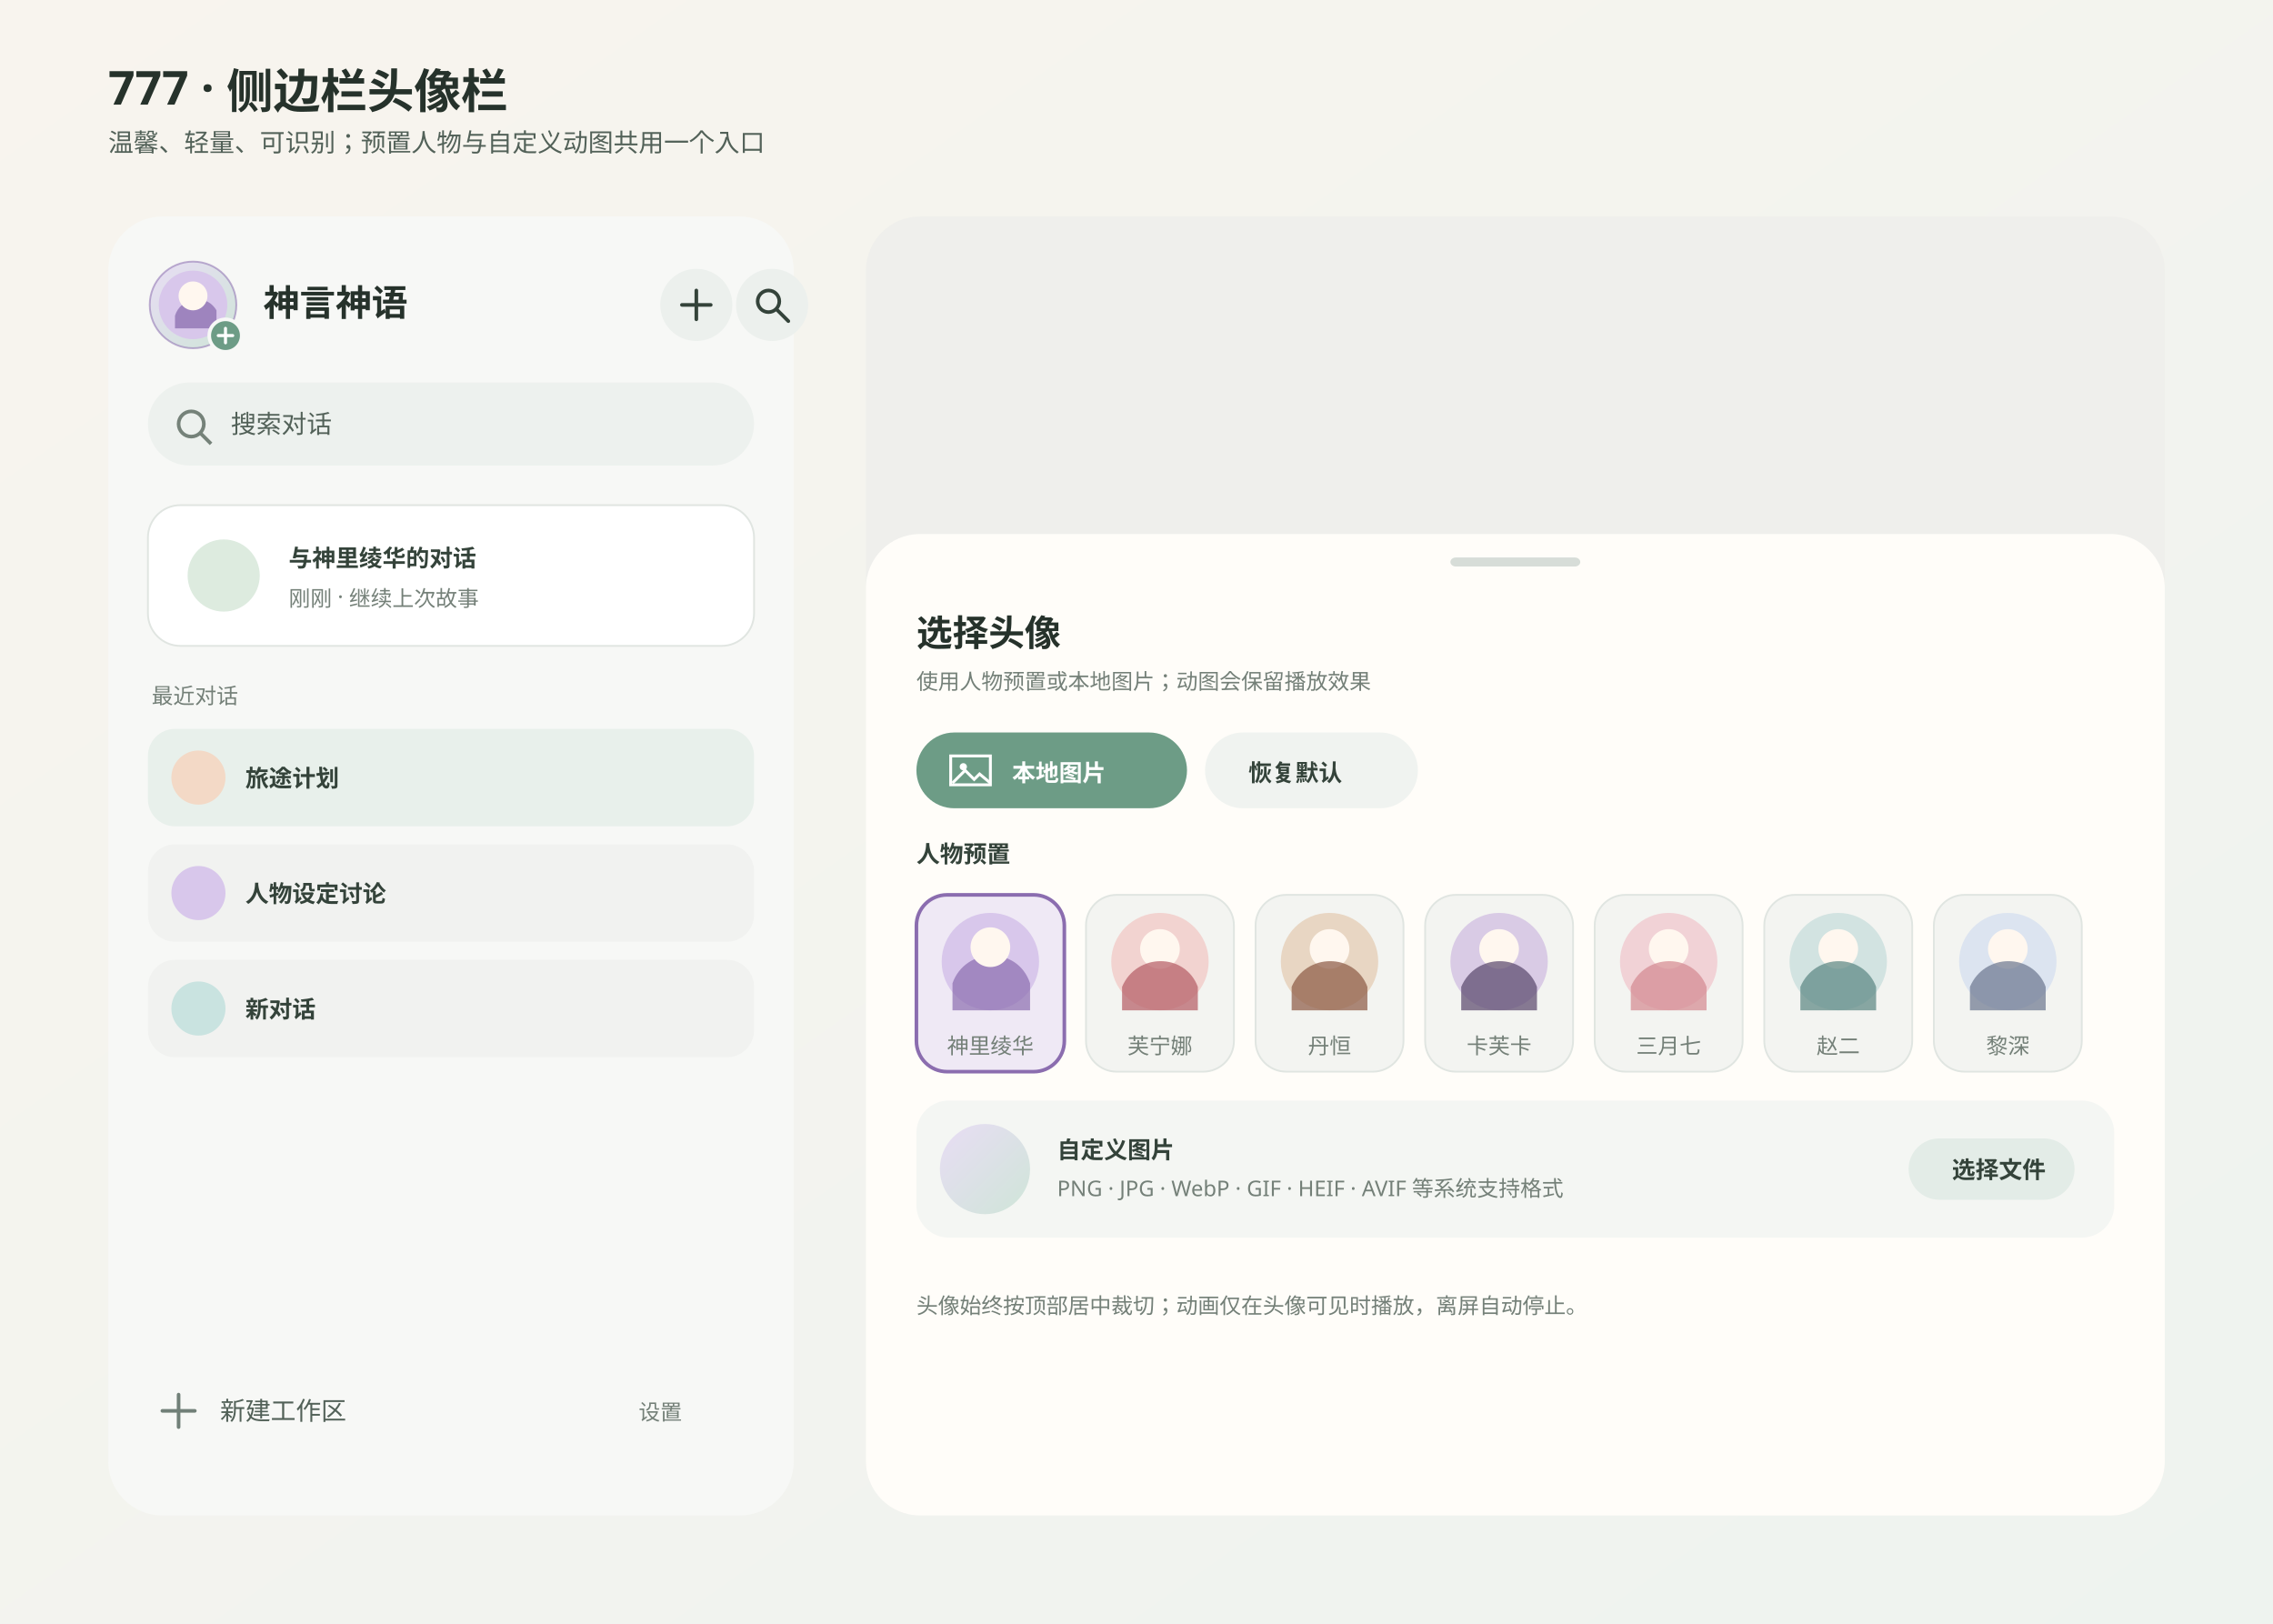
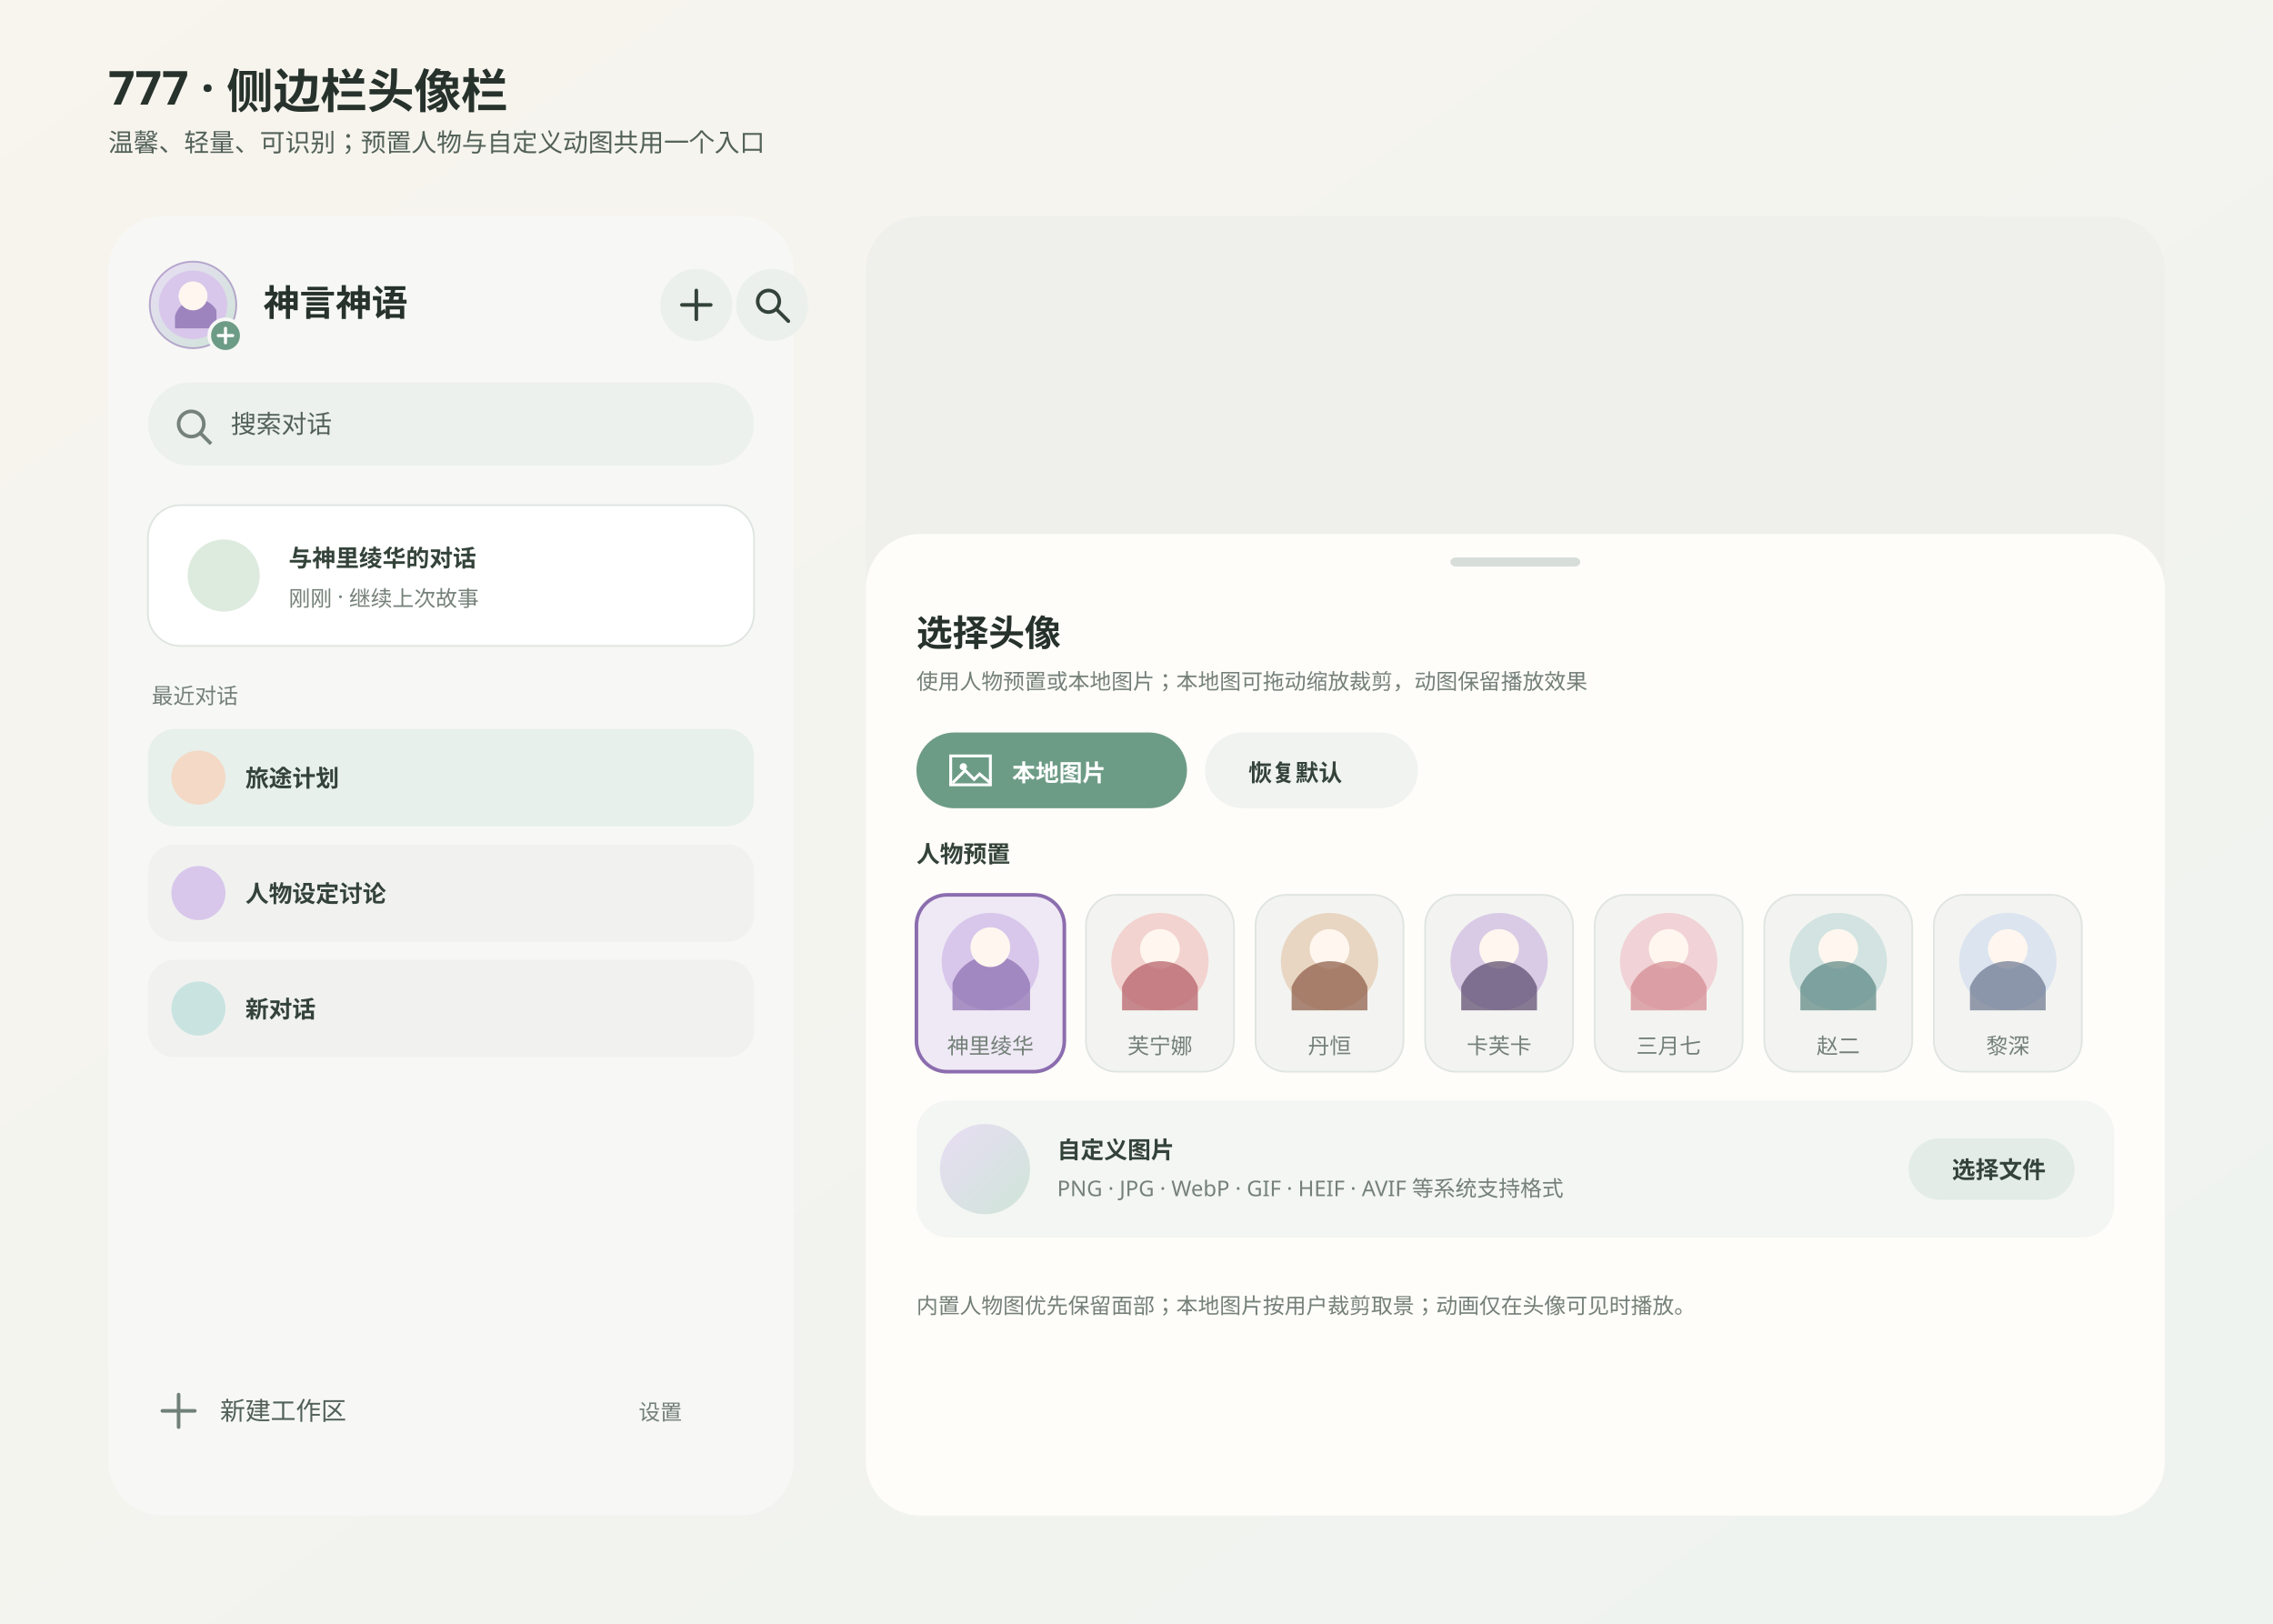
<svg xmlns="http://www.w3.org/2000/svg" width="1260" height="900" viewBox="0 0 1260 900">
  <defs>
    <linearGradient id="bg" x1="0" y1="0" x2="1" y2="1">
      <stop offset="0" stop-color="#F8F4EE" />
      <stop offset="1" stop-color="#EEF3EF" />
    </linearGradient>
    <linearGradient id="avatar" x1="0" y1="0" x2="1" y2="1">
      <stop offset="0" stop-color="#E8DDF4" />
      <stop offset="1" stop-color="#CFE5D8" />
    </linearGradient>
    <style>
      .title{font:700 26px system-ui,sans-serif;fill:#26322B}
      .h2{font:700 20px system-ui,sans-serif;fill:#26322B}
      .body{font:500 14px system-ui,sans-serif;fill:#526158}
      .small{font:500 12px system-ui,sans-serif;fill:#748078}
      .label{font:650 13px system-ui,sans-serif;fill:#34433A}
      .white{fill:#fff}
    </style>
  </defs>
  <rect width="1260" height="900" fill="url(#bg)" />
  <text x="60" y="58" class="title">777 · 侧边栏头像栏</text>
  <text x="60" y="84" class="body">温馨、轻量、可识别；预置人物与自定义动图共用一个入口</text>
  <g transform="translate(60 120)">
    <rect width="380" height="720" rx="30" fill="#F7F8F6" />
    <g transform="translate(22 24)">
      <circle cx="25" cy="25" r="24" fill="url(#avatar)" stroke="#8B6DAF" stroke-opacity=".55" />
      <circle cx="25" cy="25" r="19" fill="#D8C7EB" />
      <path d="M15 31c3-10 17-13 23-3v10H15z" fill="#8B6DAF" opacity=".75" />
      <circle cx="25" cy="20" r="8" fill="#FFF7EF" />
      <circle cx="43" cy="42" r="9" fill="#6D9C86" stroke="#F7F8F6" stroke-width="2" />
      <path d="M39 42h8M43 38v8" stroke="#fff" stroke-width="1.7" stroke-linecap="round" />
      <text x="64" y="31" class="h2">神言神语</text>
      <circle cx="304" cy="25" r="20" fill="#ECF0ED" />
      <path d="M296 25h16M304 17v16" stroke="#34433A" stroke-width="2" stroke-linecap="round" />
      <circle cx="346" cy="25" r="20" fill="#ECF0ED" />
      <circle cx="344" cy="23" r="6" fill="none" stroke="#34433A" stroke-width="2" />
      <path d="M349 28l6 6" stroke="#34433A" stroke-width="2" stroke-linecap="round" />
    </g>
    <g transform="translate(22 92)">
      <rect width="336" height="46" rx="23" fill="#EDF1EE" />
      <circle cx="24" cy="23" r="7" fill="none" stroke="#758279" stroke-width="2" />
      <path d="M29 28l6 6" stroke="#758279" stroke-width="2" />
      <text x="46" y="28" class="body">搜索对话</text>
    </g>
    <g transform="translate(22 160)">
      <rect width="336" height="78" rx="18" fill="#FFFFFF" stroke="#E0E5E1" />
      <circle cx="42" cy="39" r="20" fill="#DDEBDF" />
      <text x="78" y="34" class="label">与神里绫华的对话</text>
      <text x="78" y="56" class="small">刚刚 · 继续上次故事</text>
    </g>
    <g transform="translate(22 254)">
      <text x="2" y="16" class="small">最近对话</text>
      <rect y="30" width="336" height="54" rx="15" fill="#E8F0EB" />
      <circle cx="28" cy="57" r="15" fill="#F3D9C6" />
      <text x="54" y="62" class="label">旅途计划</text>
      <rect y="94" width="336" height="54" rx="15" fill="#000" opacity=".025" />
      <circle cx="28" cy="121" r="15" fill="#D8C7EB" />
      <text x="54" y="126" class="label">人物设定讨论</text>
      <rect y="158" width="336" height="54" rx="15" fill="#000" opacity=".025" />
      <circle cx="28" cy="185" r="15" fill="#C9E3E0" />
      <text x="54" y="190" class="label">新对话</text>
    </g>
    <g transform="translate(22 650)">
      <path d="M8 12h18M17 3v18" stroke="#718078" stroke-width="2" stroke-linecap="round" />
      <text x="40" y="17" class="body">新建工作区</text>
      <text x="272" y="17" class="small">设置</text>
    </g>
  </g>
  <g transform="translate(480 120)">
    <rect width="720" height="720" rx="30" fill="#FCFBF8" />
    <rect width="720" height="720" rx="30" fill="#26322B" opacity=".06" />
    <g transform="translate(0 176)">
      <rect width="720" height="544" rx="30" fill="#FFFDF9" />
      <rect x="324" y="13" width="72" height="5" rx="3" fill="#D7DDD8" />
      <text x="28" y="62" class="h2">选择头像</text>
-       <text x="28" y="86" class="small">使用人物预置或本地图片；动图会保留播放效果</text>
+       <text x="28" y="86" class="small">使用人物预置或本地图片；本地图可拖动缩放裁剪，动图保留播放效果</text>
      <g transform="translate(28 110)">
        <rect width="150" height="42" rx="21" fill="#6D9C86" />
        <path d="M19 13h22v16H19z" fill="none" stroke="#fff" stroke-width="1.6" />
        <circle cx="26" cy="19" r="2" fill="#fff" />
        <path d="M20 28l7-7 5 5 3-3 6 5" fill="none" stroke="#fff" stroke-width="1.6" />
        <text x="53" y="27" class="label white">本地图片</text>
        <rect x="160" width="118" height="42" rx="21" fill="#F0F3F0" />
        <text x="184" y="27" class="label">恢复默认</text>
      </g>
      <text x="28" y="182" class="label">人物预置</text>
      <g transform="translate(28 200)">
        <g>
          <rect width="82" height="98" rx="17" fill="#EFE9F5" stroke="#8B6DAF" stroke-width="2" />
          <circle cx="41" cy="37" r="27" fill="#D8C7EB" />
          <path d="M20 49c7-20 36-21 43 0v15H20z" fill="#8B6DAF" opacity=".7" />
          <circle cx="41" cy="29" r="11" fill="#FFF7EF" />
          <text x="41" y="88" class="small" text-anchor="middle">神里绫华</text>
        </g>
        <g transform="translate(94)">
          <rect width="82" height="98" rx="17" fill="#F3F4F1" stroke="#E0E5E1" />
          <circle cx="41" cy="37" r="27" fill="#F2D3D0" />
          <circle cx="41" cy="30" r="11" fill="#FFF7EF" />
          <path d="M20 51c8-19 35-19 42 0v13H20z" fill="#B65E66" opacity=".72" />
          <text x="41" y="88" class="small" text-anchor="middle">芙宁娜</text>
        </g>
        <g transform="translate(188)">
          <rect width="82" height="98" rx="17" fill="#F3F4F1" stroke="#E0E5E1" />
          <circle cx="41" cy="37" r="27" fill="#E8D6C3" />
          <circle cx="41" cy="30" r="11" fill="#FFF7EF" />
          <path d="M20 51c8-19 35-19 42 0v13H20z" fill="#8D5C47" opacity=".72" />
          <text x="41" y="88" class="small" text-anchor="middle">丹恒</text>
        </g>
        <g transform="translate(282)">
          <rect width="82" height="98" rx="17" fill="#F3F4F1" stroke="#E0E5E1" />
          <circle cx="41" cy="37" r="27" fill="#D9CBE5" />
          <circle cx="41" cy="30" r="11" fill="#FFF7EF" />
          <path d="M20 51c8-19 35-19 42 0v13H20z" fill="#5B496D" opacity=".72" />
          <text x="41" y="88" class="small" text-anchor="middle">卡芙卡</text>
        </g>
        <g transform="translate(376)">
          <rect width="82" height="98" rx="17" fill="#F3F4F1" stroke="#E0E5E1" />
          <circle cx="41" cy="37" r="27" fill="#F1D2D6" />
          <circle cx="41" cy="30" r="11" fill="#FFF7EF" />
          <path d="M20 51c8-19 35-19 42 0v13H20z" fill="#D48A91" opacity=".72" />
          <text x="41" y="88" class="small" text-anchor="middle">三月七</text>
        </g>
        <g transform="translate(470)">
          <rect width="82" height="98" rx="17" fill="#F3F4F1" stroke="#E0E5E1" />
          <circle cx="41" cy="37" r="27" fill="#D2E3E1" />
          <circle cx="41" cy="30" r="11" fill="#FFF7EF" />
          <path d="M20 51c8-19 35-19 42 0v13H20z" fill="#5D8884" opacity=".72" />
          <text x="41" y="88" class="small" text-anchor="middle">赵二</text>
        </g>
        <g transform="translate(564)">
          <rect width="82" height="98" rx="17" fill="#F3F4F1" stroke="#E0E5E1" />
          <circle cx="41" cy="37" r="27" fill="#DCE4F0" />
          <circle cx="41" cy="30" r="11" fill="#FFF7EF" />
          <path d="M20 51c8-19 35-19 42 0v13H20z" fill="#6D7890" opacity=".72" />
          <text x="41" y="88" class="small" text-anchor="middle">黎深</text>
        </g>
      </g>
      <g transform="translate(28 314)">
        <rect width="664" height="76" rx="18" fill="#F4F6F3" />
        <circle cx="38" cy="38" r="25" fill="url(#avatar)" />
        <text x="78" y="32" class="label">自定义图片</text>
        <text x="78" y="53" class="small">PNG · JPG · WebP · GIF · HEIF · AVIF 等系统支持格式</text>
        <rect x="550" y="21" width="92" height="34" rx="17" fill="#E3ECE7" />
        <text x="574" y="43" class="label">选择文件</text>
      </g>
      <g transform="translate(28 414)">
-         <text x="0" y="18" class="small">头像始终按顶部居中裁切；动画仅在头像可见时播放，离屏自动停止。</text>
+         <text x="0" y="18" class="small">内置人物图优先保留面部；本地图片按用户裁剪取景；动画仅在头像可见时播放。</text>
      </g>
    </g>
  </g>
</svg>
